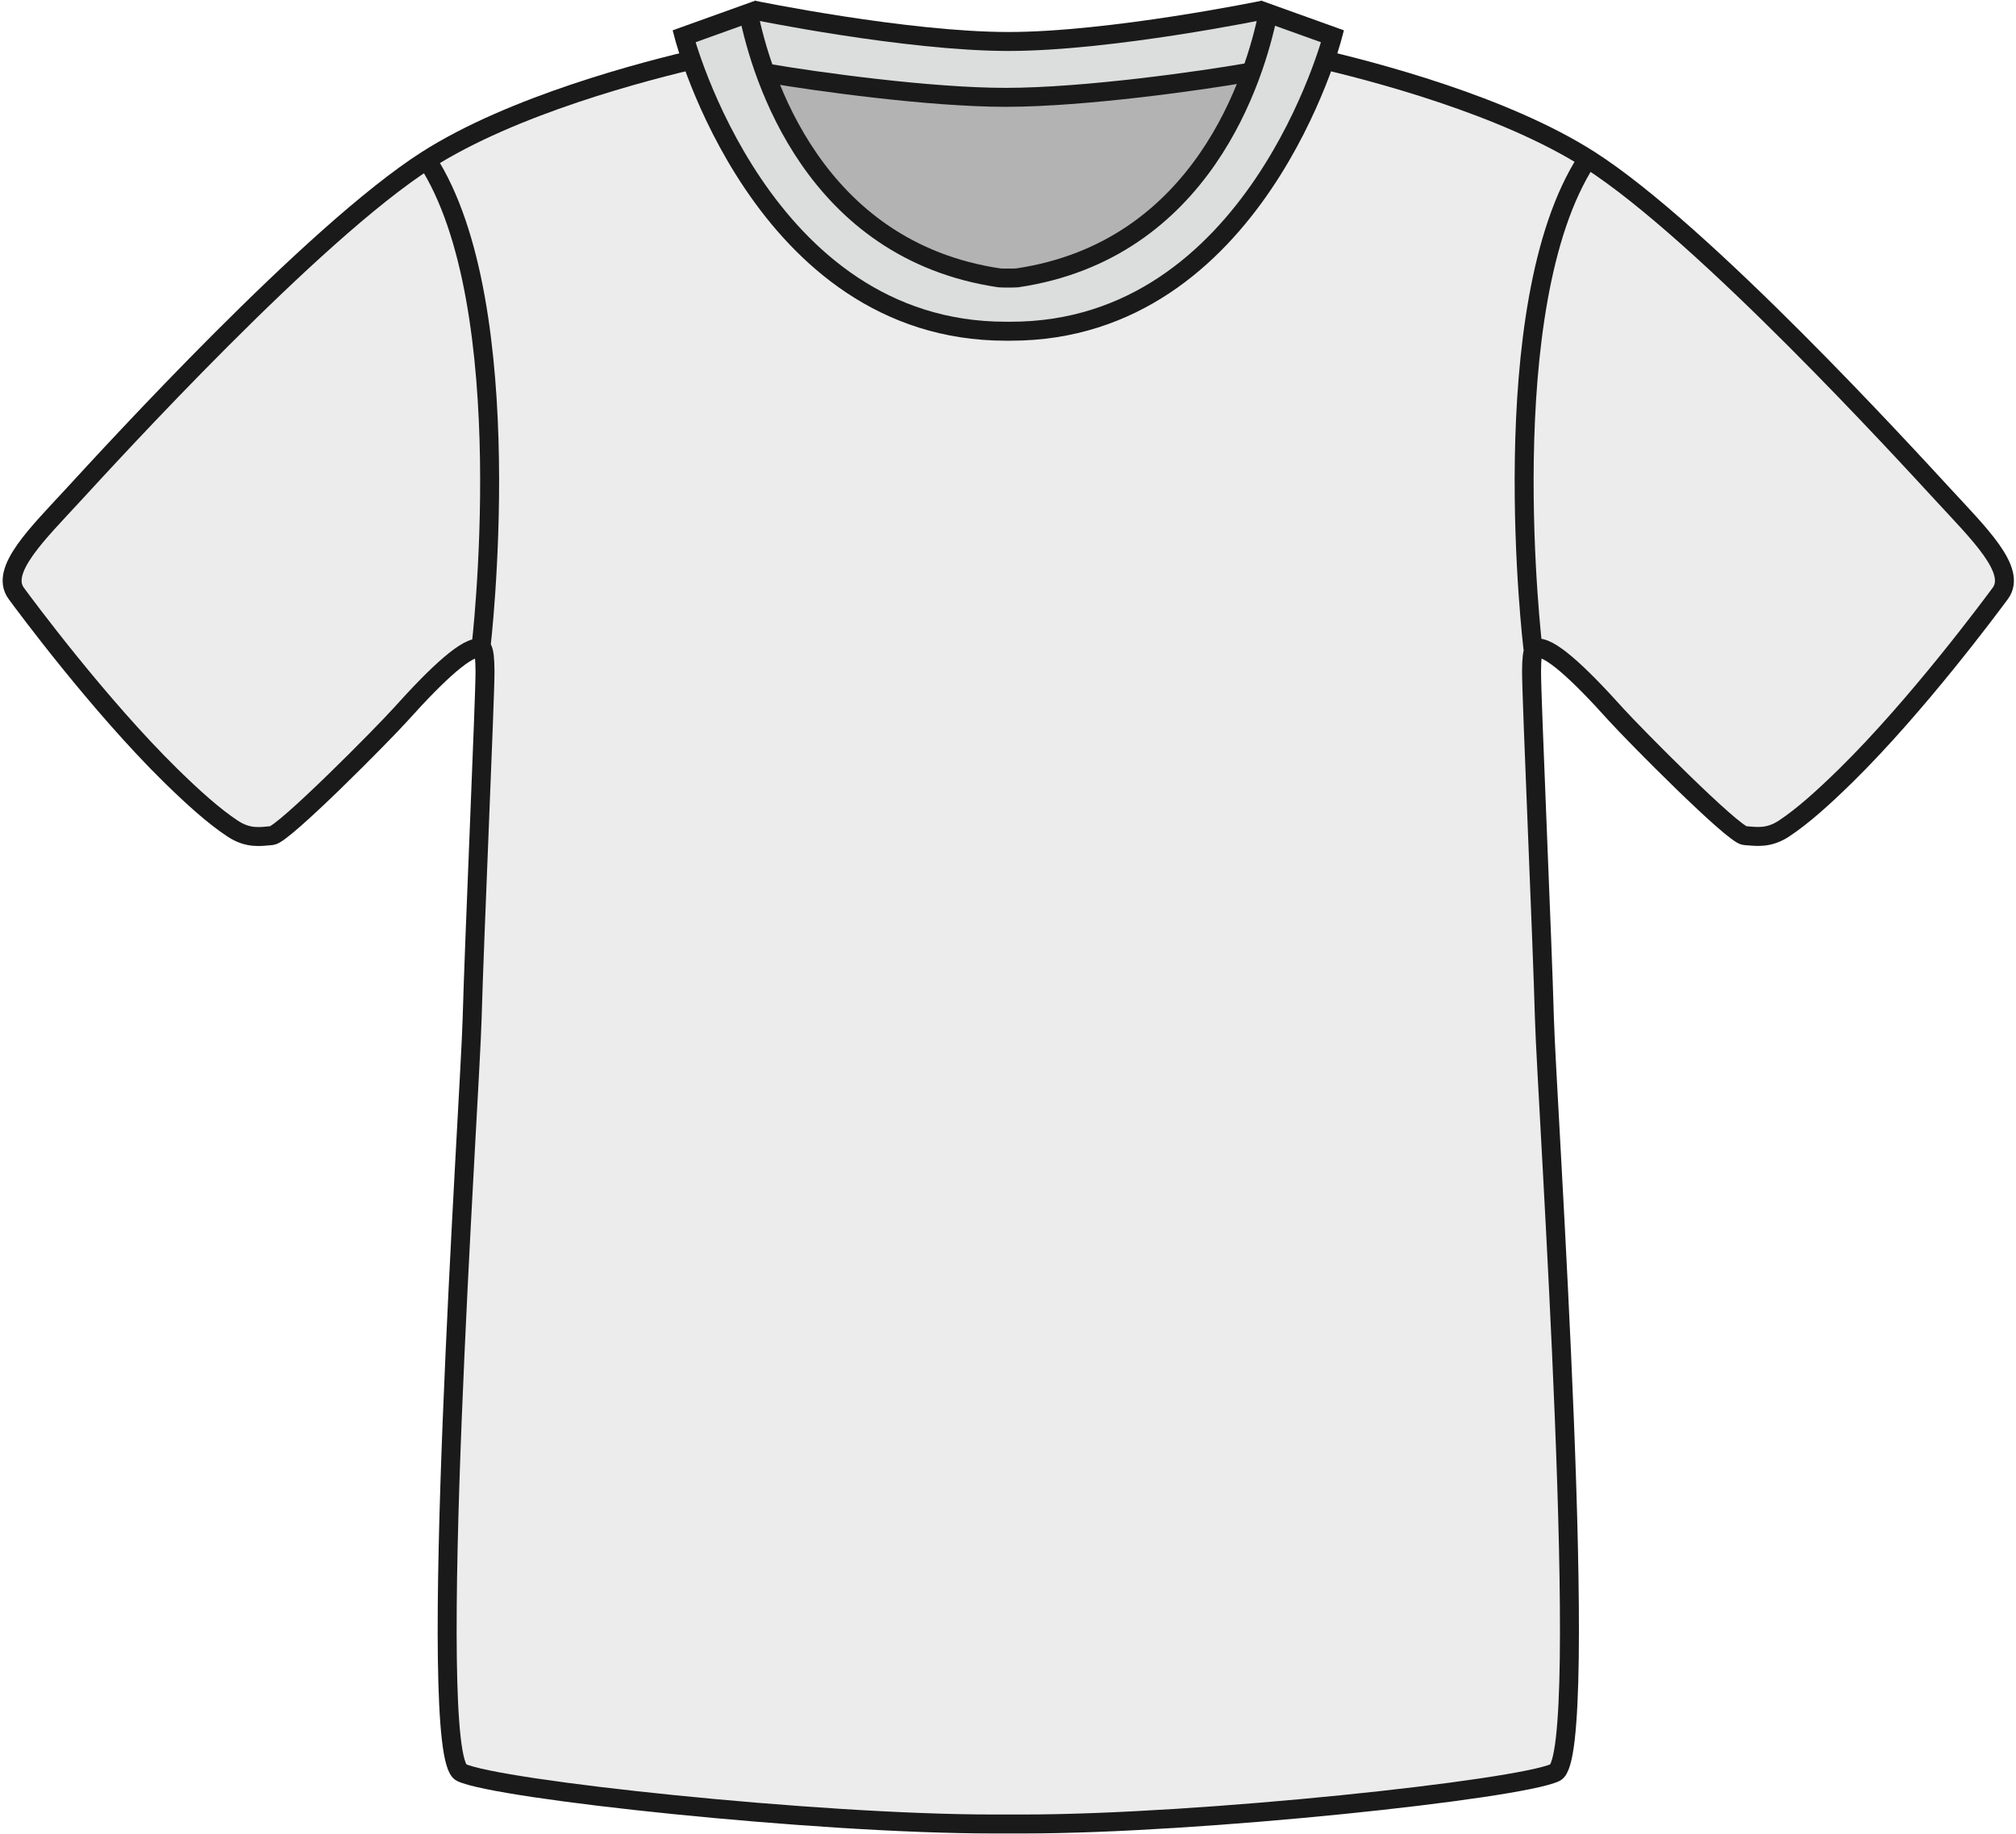
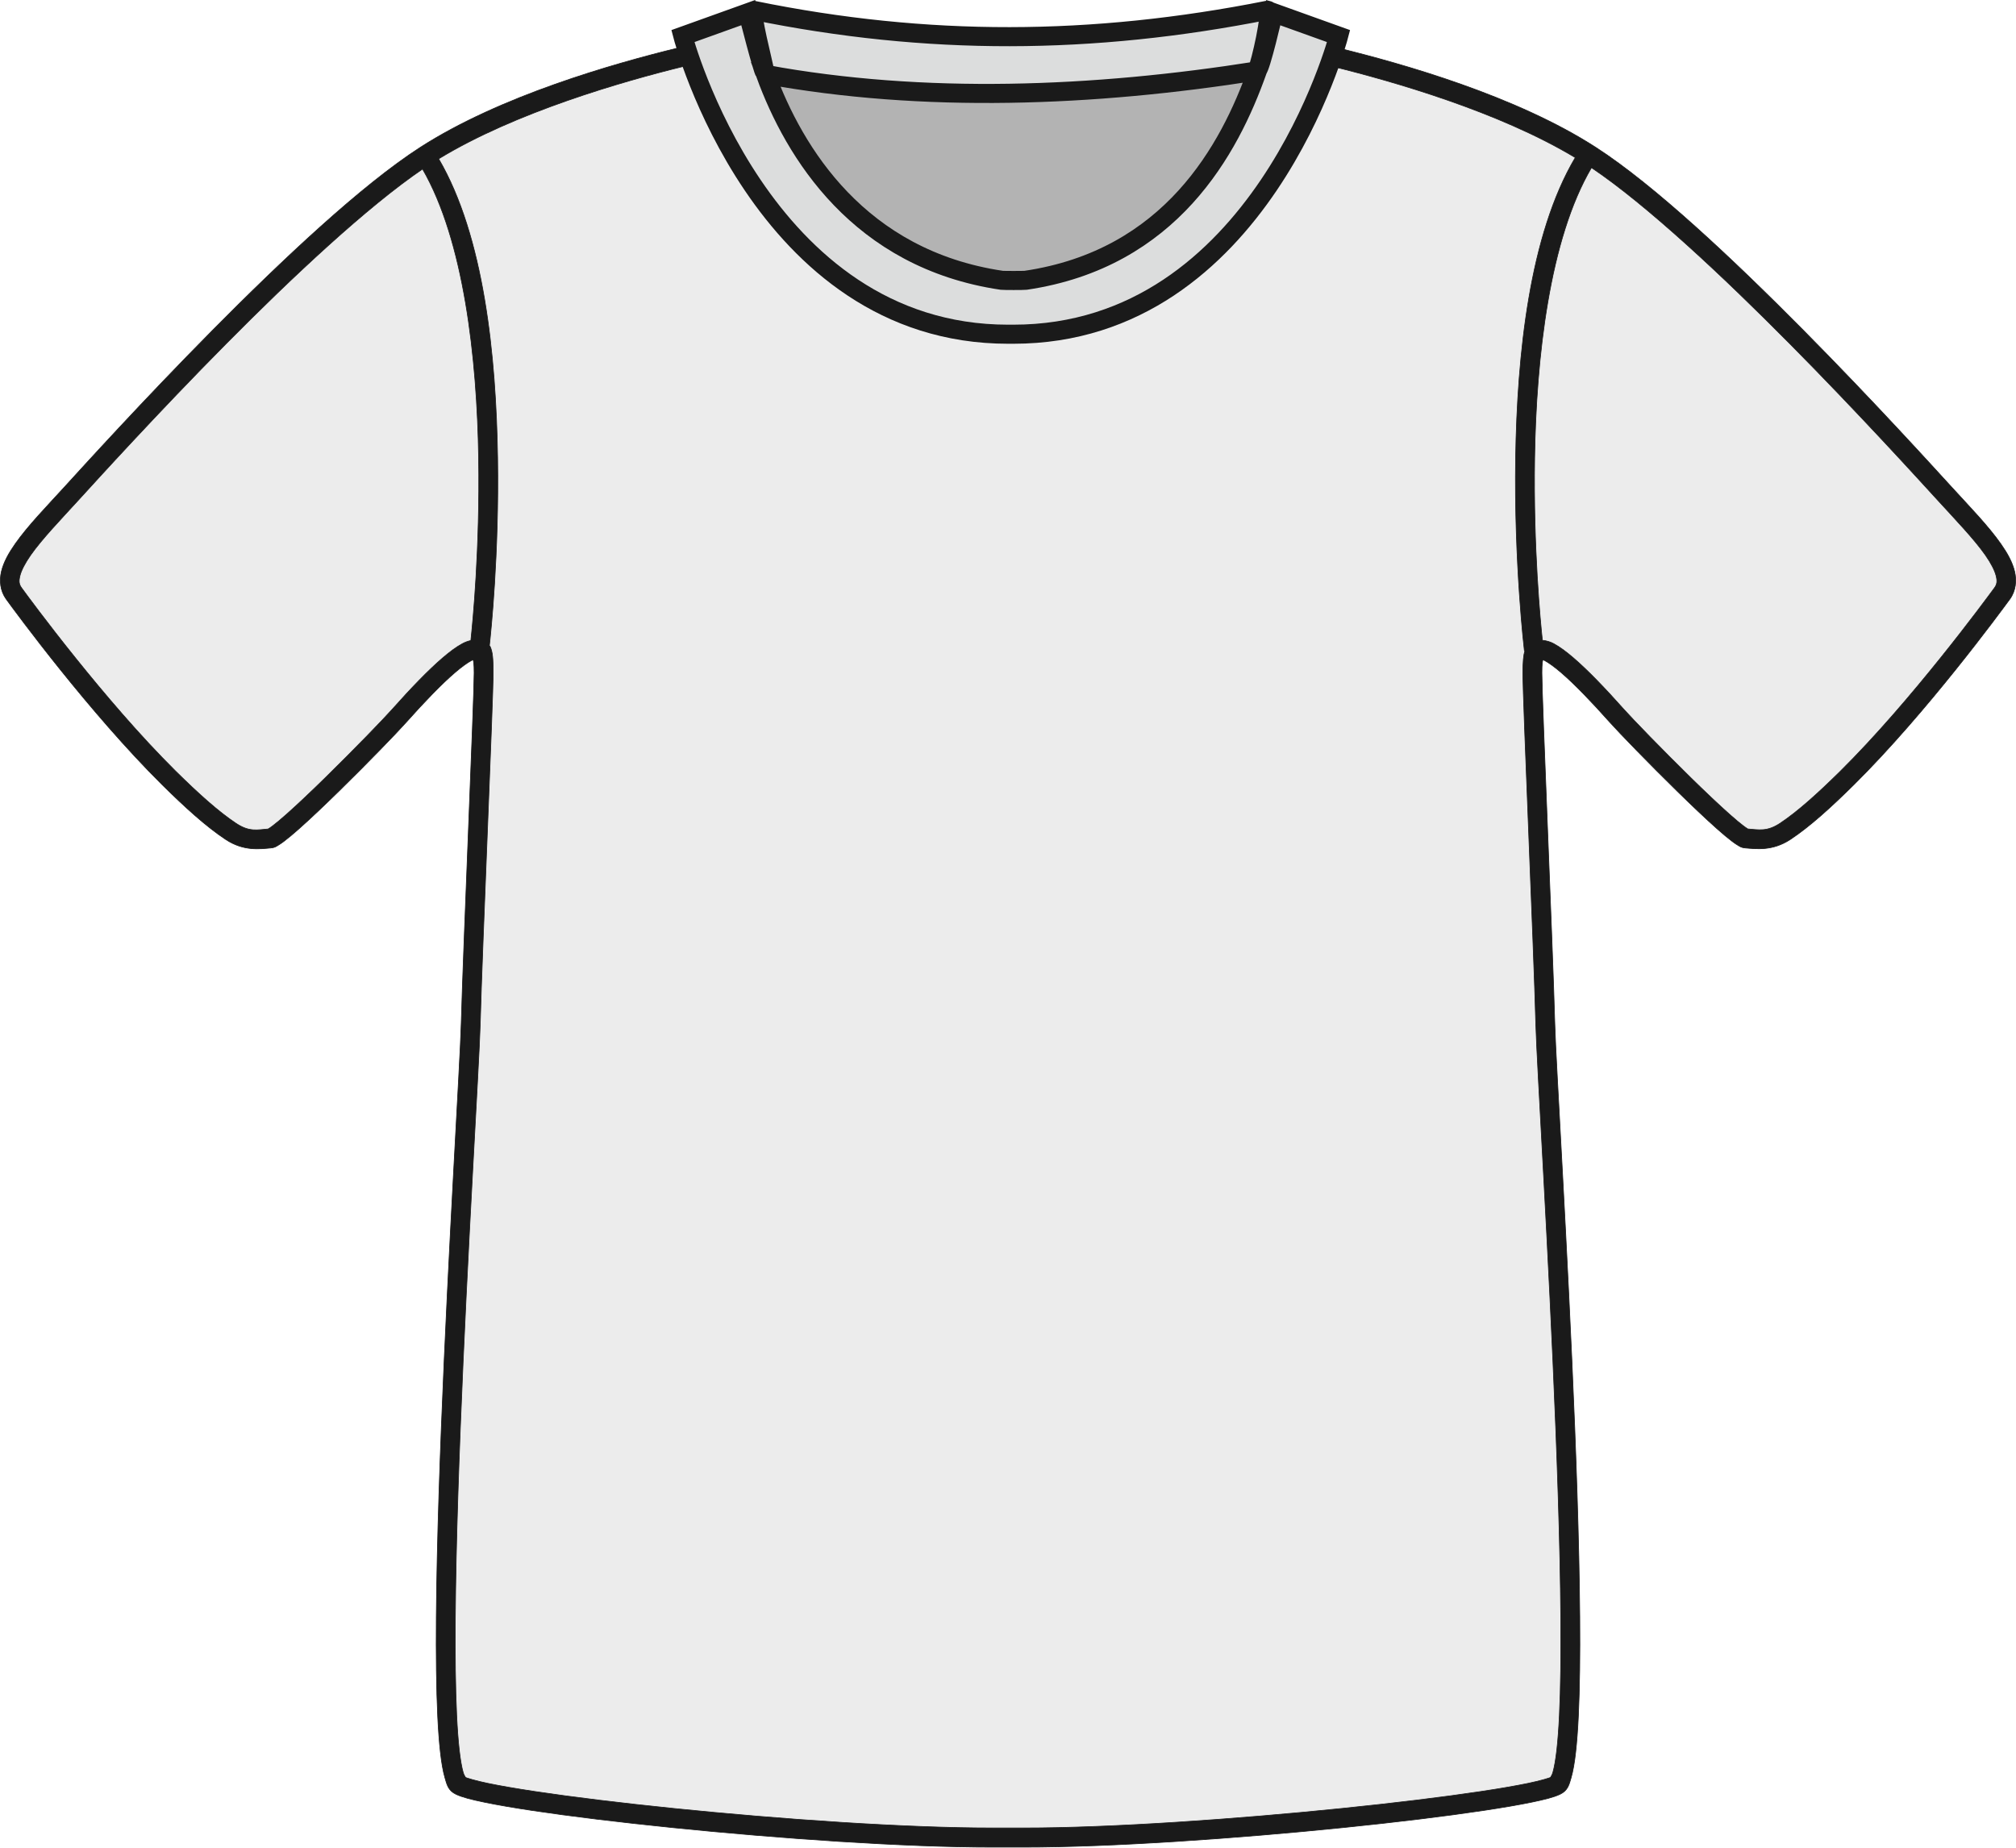
- <svg xmlns="http://www.w3.org/2000/svg" width="607" height="552" viewBox="0 0 607 552" fill="none">
-   <path d="M312.068 128.294L205.956 37.544L229.659 16.598H394.44L312.068 128.294Z" fill="#B3B3B3" />
-   <path d="M396.405 17.361C414.401 21.49 452.483 32.453 478.203 48.891C512.521 70.821 572.879 139.194 583.837 151.049C594.756 162.904 606.284 174.002 601.224 180.895C598.447 184.645 576.265 214.604 554.617 235.853C547.806 242.519 541.605 248.087 536.012 251.761C531.332 254.791 527.756 254.109 524.255 253.844C520.755 253.541 490.888 223.354 485.447 217.331C474.148 204.757 465.092 196.386 461.364 197.485C461.364 197.485 460.07 196.197 460.07 204.567C460.07 212.938 463.304 285.205 463.951 309.066C464.598 332.928 478.27 527.097 467.236 532.248C456.24 537.399 363.739 548.019 310.625 548.019H298.342C245.229 548.019 148.817 537.437 137.783 532.248C126.788 527.097 140.438 332.928 141.085 309.066C141.732 285.205 144.966 212.976 144.966 204.567C144.966 196.159 142.703 195.154 142.703 195.154C139.013 194.056 128.517 203.274 118.613 216.038C113.211 222.06 86.339 248.235 82.351 250.318C79.328 248.235 74.218 253.386 69.538 250.318C63.945 246.644 59.668 241.051 52.858 234.385C31.209 213.137 7.489 181.886 4.749 178.137C-0.311 171.243 10.027 161.022 20.947 149.167C31.866 137.312 93.108 72.381 127.464 50.451C153.298 33.975 192.677 23.673 210.597 19.582C210.597 19.582 268.238 94.652 302.48 95.675C336.722 96.697 389.113 10.492 389.113 10.492L396.405 17.361Z" fill="#ECECEC" />
-   <path d="M228.022 3.928C228.022 3.928 272.804 12.488 303.621 12.488C334.439 12.488 379.221 3.928 379.221 3.928L385.993 15.291L372.068 21.843C358.637 24.154 326.564 29.267 302.823 29.267C279.956 29.267 249.405 24.57 235.137 22.109L221.212 15.253L228.022 3.928Z" fill="#DCDDDD" />
-   <path d="M380.494 3C380.494 3 334.44 12.488 303.622 12.488C272.804 12.488 226.705 3.005 226.705 3.005" stroke="#1A1A1A" stroke-width="5.709" stroke-miterlimit="10" />
-   <path d="M231.712 22.146C245.941 24.57 279.955 29.305 302.822 29.305C326.601 29.305 362.061 24.23 375.491 21.881" stroke="#1A1A1A" stroke-width="5.709" stroke-miterlimit="10" />
-   <path d="M395.657 17.335C413.653 21.463 452.918 31.727 478.637 48.166C512.956 70.096 573.945 136.908 584.902 148.763C595.822 160.619 607.35 171.716 602.29 178.61C599.512 182.359 577.331 212.319 555.682 233.567C548.872 240.233 542.67 245.801 537.077 249.475C532.398 252.505 528.821 251.823 525.321 251.558C521.821 251.255 491.954 221.068 486.513 215.046C475.213 202.471 466.158 194.101 462.429 195.199C462.429 195.199 461.136 193.911 461.136 202.282C461.136 210.652 464.37 282.919 465.017 306.781C465.663 330.643 479.284 528.468 468.251 533.619C457.255 538.77 361.339 549.11 308.225 549.11H298.942C245.828 549.11 149.95 538.808 138.917 533.619C127.921 528.468 141.504 330.643 142.151 306.781C142.797 282.919 146.031 210.69 146.031 202.282C146.031 193.873 144.738 195.199 144.738 195.199C141.047 194.101 131.954 202.471 120.654 215.046C115.251 221.068 85.347 251.255 81.846 251.558C78.346 251.861 74.769 252.543 70.09 249.475C64.497 245.801 58.295 240.233 51.485 233.567C29.836 212.319 7.617 182.359 4.877 178.61C-0.183 171.716 11.345 160.619 22.265 148.763C33.184 136.908 94.173 70.096 128.53 48.166C154.364 31.69 193.742 21.387 211.662 17.297" stroke="#1A1A1A" stroke-width="5.709" stroke-miterlimit="10" />
-   <path d="M144.776 195.238C144.776 195.238 157.103 92.178 128.568 48.205" stroke="#1A1A1A" stroke-width="5.709" stroke-miterlimit="10" />
-   <path d="M461.553 195.238C461.553 195.238 449.226 92.178 477.761 48.205" stroke="#1A1A1A" stroke-width="5.709" stroke-miterlimit="10" />
-   <path d="M302.823 99.715C229.127 99.715 205.956 10.934 205.956 10.934L225.36 3.965C229.203 23.055 245.03 75.399 300.921 83.656C301.53 83.732 305.601 83.732 306.248 83.656C362.139 75.399 377.966 23.017 381.809 3.965L401.213 10.934C401.213 10.934 378.042 99.715 304.345 99.715H302.823Z" fill="#DCDDDD" />
-   <path d="M302.823 99.715C229.127 99.715 205.956 10.934 205.956 10.934L225.36 3.965C229.203 23.055 245.03 75.399 300.921 83.656C301.53 83.732 305.601 83.732 306.248 83.656C362.139 75.399 377.966 23.017 381.809 3.965L401.213 10.934C401.213 10.934 378.042 99.715 304.345 99.715H302.823Z" stroke="#1A1A1A" stroke-width="5.709" stroke-miterlimit="10" />
+ <svg xmlns="http://www.w3.org/2000/svg" width="600.29" height="550.19" version="1.1" viewBox="0 0 600.29 550.19" xml:space="preserve">
+   <g transform="translate(614.63 -5.58)">
+     <path id="S2-fixedColor" d="m-313.81 97.282-64.393-27.111-14.481-49.23h165.49l-26.844 50.412z" fill="#b3b3b3" />
+     <path id="S2-clip" d="m-216.95 22.299c17.996 4.128 53.078 14.341 78.798 30.779 34.318 21.93 94.676 90.303 105.63 102.16 10.919 11.855 20.679 18.887 15.619 25.78-2.777 3.75-24.959 35.477-46.607 56.726-6.811 6.666-12.835 12.411-18.428 16.085-4.68 3.03-6.665 4.469-10.166 4.204-3.5-0.303-33.367-30.49-38.808-36.513-11.299-12.574-20.355-20.945-24.083-19.846 0 0-1.294-1.288-1.294 7.082 0 8.371 3.234 80.638 3.881 104.5 0.647 23.862 14.319 218.03 3.285 223.18-10.996 5.151-103.5 15.771-156.61 15.771h-12.283c-53.113 0-149.52-10.582-160.56-15.771-10.995-5.151 2.655-199.32 3.302-223.18 0.647-23.861 3.881-96.09 3.881-104.5 0-8.408-2.263-9.413-2.263-9.413-3.69-1.098-14.186 8.12-24.09 20.884-5.402 6.022-22.286 25.126-26.363 28.623-3.818 3.309-13.436 10.139-18.116 7.071-5.593-3.674-14.466-10.681-21.277-17.347-21.649-21.248-45.369-52.499-48.108-56.248-5.06-6.894 5.278-17.115 16.197-28.97 10.92-11.855 72.161-76.786 106.52-98.716 25.834-16.476 62.213-28.278 80.133-32.369 8.162 43.653 64.46 91.548 97.133 82.842 48.355 2.686 83.315-55.042 86.383-63.683z" fill="#ececec" />
+     <path id="S2-frame" d="m-413.97 15.364s0.451 1.69 1.345 4.473c-19.565 4.785-53.107 14.344-76.86 29.631-17.482 11.26-41.073 33.485-61.846 54.465-20.772 20.98-38.63 40.694-44.025 46.604v2e-3c-5.372 5.886-10.981 11.636-14.784 17.07-1.902 2.717-3.385 5.359-4.059 8.123-0.674 2.764-0.358 5.841 1.413 8.275 2.782 3.842 24.777 33.803 46.487 55.305l2e-3 2e-3v2e-3c6.8 6.716 13.027 12.385 18.864 16.254h2e-3c5.351 3.54 10.176 2.827 13.446 2.541 1.136-0.099 1.56-0.442 2.119-0.77 0.56-0.327 1.126-0.72 1.756-1.193 1.26-0.947 2.76-2.211 4.467-3.723 3.414-3.024 7.63-7.035 11.906-11.223 8.551-8.376 17.231-17.346 20.072-20.541 5.556-6.239 10.561-11.411 14.49-14.783 1.964-1.686 3.672-2.918 4.909-3.584 0.427-0.23 0.267-0.14 0.538-0.225 0.108 0.657 0.279 1.041 0.279 3.92 0 3.838-0.799 24.249-1.68 46.34-0.881 22.091-1.843 46.1-2.164 58.082-0.312 11.604-3.844 67.269-5.929 120.4-1.042 26.566-1.725 52.55-1.463 72.293 0.131 9.872 0.493 18.17 1.187 24.299 0.347 3.064 0.768 5.577 1.345 7.586 0.577 2.007 0.976 3.829 3.279 4.92h2e-3l2e-3 2e-3c1.917 0.909 4.598 1.573 8.424 2.367 3.828 0.795 8.681 1.63 14.348 2.482 11.334 1.706 25.914 3.482 41.799 5.098 31.769 3.231 68.716 5.814 95.217 5.814h9.2c26.502 0 63.457-2.592 95.231-5.828 15.887-1.618 30.468-3.398 41.801-5.102 5.666-0.852 10.516-1.682 14.341-2.475 3.823-0.792 6.499-1.452 8.412-2.356l4e-3 -2e-3c2.302-1.087 2.709-2.912 3.289-4.92 0.58-2.009 1.001-4.521 1.349-7.586 0.697-6.129 1.061-14.429 1.192-24.301 0.263-19.744-0.42-45.727-1.465-72.293-2.09-53.132-5.631-108.8-5.942-120.4-0.322-11.982-1.283-36-2.164-58.096-0.881-22.095-1.68-42.509-1.68-46.326 0-2.869 0.171-3.261 0.281-3.92 0.274 0.085 0.121-6e-3 0.554 0.227 1.237 0.666 2.943 1.895 4.905 3.58 3.924 3.371 8.919 8.545 14.476 14.785l2e-3 4e-3 4e-3 2e-3c2.846 3.178 11.534 12.16 20.08 20.535 4.273 4.188 8.486 8.199 11.898 11.223 1.706 1.512 3.204 2.774 4.463 3.721 0.63 0.473 1.194 0.868 1.754 1.195 0.56 0.328 0.983 0.67 2.119 0.77h0.015l0.015 4e-3c3.249 0.248 8.048 0.964 13.4-2.533l0.008-6e-3 0.008-4e-3c5.837-3.869 12.065-9.538 18.864-16.254l6e-3 -6e-3c21.714-21.505 43.73-51.551 46.479-55.295l4e-3 -4e-3 4e-3 -6e-3c1.771-2.435 2.087-5.511 1.413-8.275-0.674-2.764-2.157-5.406-4.059-8.123-3.803-5.434-9.413-11.186-14.786-17.072l-2e-3 -2e-3c-5.407-5.903-23.278-25.622-44.05-46.602-20.772-20.98-44.352-43.205-61.815-54.465-23.715-15.295-57.29-24.835-76.862-29.627 0.34-1.707 0.377-2.047 0.377-2.047-24.503 37.212-37.257 83.445-97.178 83.038l-2.631 7e-3c-44.267 3.432-72.205-33.725-97.449-84.531zm3.223 9.895c3.164 8.702 8.805 21.974 17.782 35.373 15.171 22.644 40.076 45.646 77.729 45.646h1.508c37.653 0 62.56-23.002 77.731-45.646 8.976-13.398 14.618-26.669 17.782-35.371 18.441 4.517 49.969 13.589 72.644 27.25-13.693 23.11-17.294 58.855-17.763 89.365-0.484 31.473 2.594 57.408 2.594 57.408l0.18-0.021c-0.426 1.469-0.612 3.223-0.612 6.727 0 4.553 0.803 24.459 1.684 46.555 0.881 22.096 1.843 46.141 2.162 58.021 0.329 12.26 3.858 67.439 5.944 120.47 1.043 26.517 1.724 52.448 1.463 71.99-0.13 9.771-0.502 17.958-1.157 23.727-0.328 2.884-0.736 5.173-1.159 6.639-0.42 1.455-1.167 1.776-0.259 1.348-0.812 0.384-3.486 1.175-7.15 1.934-3.665 0.759-8.439 1.58-14.039 2.422-11.2 1.684-25.717 3.455-41.536 5.066-31.637 3.222-68.527 5.801-94.661 5.801h-9.2c-26.135 0-63.016-2.568-94.648-5.785-15.816-1.609-30.33-3.381-41.532-5.066-5.601-0.843-10.376-1.664-14.043-2.426-3.667-0.762-6.346-1.556-7.162-1.943h-4e-3l-2e-3 -2e-3c0.944 0.446 0.172 0.123-0.25-1.344-0.422-1.467-0.831-3.758-1.157-6.643-0.653-5.769-1.02-13.955-1.15-23.727-0.259-19.543 0.419-45.473 1.459-71.99 2.081-53.034 5.601-108.21 5.931-120.47 0.319-11.88 1.281-35.915 2.162-58.006 0.881-22.091 1.684-42 1.684-46.57 0-4.351-0.146-6.196-0.888-7.863-0.041-0.094-0.165-0.193-0.225-0.291 0.413-3.687 2.888-26.996 2.443-55.959-0.467-30.35-4.037-65.878-17.554-88.998 22.742-13.865 54.675-23.07 73.267-27.619zm270 30.248c16.44 11.047 39.122 32.298 59.086 52.461 20.666 20.873 38.446 40.49 43.897 46.441 5.448 5.968 10.961 11.691 14.321 16.492 1.68 2.401 2.79 4.567 3.186 6.193 0.396 1.624 0.258 2.521-0.476 3.531-9.64e-4 1e-3 -9.44e-4 3e-3 -2e-3 4e-3 -2.766 3.767-24.701 33.622-45.891 54.607-6.691 6.609-12.748 12.07-17.993 15.549h-2e-3c-3.902 2.549-6.195 1.919-9.85 1.635 0.527 0.057 0.453 0.122 0.215-0.018-0.258-0.151-0.691-0.443-1.214-0.836-1.044-0.785-2.468-1.977-4.109-3.432-3.282-2.909-7.457-6.88-11.691-11.029-8.466-8.297-17.27-17.414-19.818-20.26l-4e-3 -6e-3c-5.64-6.333-10.727-11.629-15.012-15.311-2.143-1.842-4.074-3.284-5.909-4.271-1.073-0.578-2.195-0.875-3.351-1.002-0.593-5.528-2.724-27.312-2.309-54.293 0.462-30.066 4.429-65.216 16.927-86.457zm-348.06 0.416c12.309 21.281 16.233 56.168 16.692 86.041 0.417 27.106-1.737 48.973-2.317 54.365-0.853 0.191-1.685 0.493-2.495 0.93-1.832 0.987-3.764 2.428-5.909 4.269-4.291 3.682-9.391 8.982-15.034 15.318v2e-3c-2.514 2.827-11.33 11.959-19.803 20.258-4.236 4.149-8.414 8.118-11.699 11.027-1.643 1.455-3.067 2.648-4.113 3.434-0.523 0.393-0.956 0.685-1.214 0.836-0.258 0.151-0.472 0.081 0.23 0.019-3.667 0.32-5.931 0.969-9.854-1.625l-2e-3 -2e-3c-5.247-3.478-11.31-8.945-18.007-15.559-21.196-20.992-43.236-50.942-45.887-54.604v-6e-3c-0.736-1.012-0.874-1.907-0.478-3.533 0.396-1.626 1.506-3.792 3.186-6.193 3.361-4.802 8.874-10.526 14.323-16.496 5.427-5.945 23.2-25.565 43.866-46.438 19.726-19.923 42.105-40.889 58.513-52.045z" color="#000000" fill="#1a1a1a" stroke="#1a1a1a" stroke-miterlimit="10" stroke-width=".2" />
+     <path id="S2-collar" d="m-390.05 8.71c-1.419 0.484 2.888 16.007 3.165 18.543-0.745-0.989-4.818-16.92-5.013-17.888l-19.402 6.969s23.171 88.779 96.867 88.779h1.522c73.697 0 96.867-88.779 96.867-88.779l-19.404-6.969c-0.136 0.673-3.752 16.384-4.803 17.115 0.916-1.75 4.555-17.586 3.113-17.857-52.416 10.404-101.44 10.574-152.91 0.087zm149.8 17.981c-8.281 23.343-25.744 55.975-68.991 62.364-0.647 0.076-6.487 0.076-7.096 0-42.518-6.281-61.821-38.049-70.33-61.309 47.071 8.631 97.47 6.69 146.42-1.055z" fill="#dcdddd" stroke="#1a1a1a" stroke-width="5.68" />
+   </g>
</svg>
